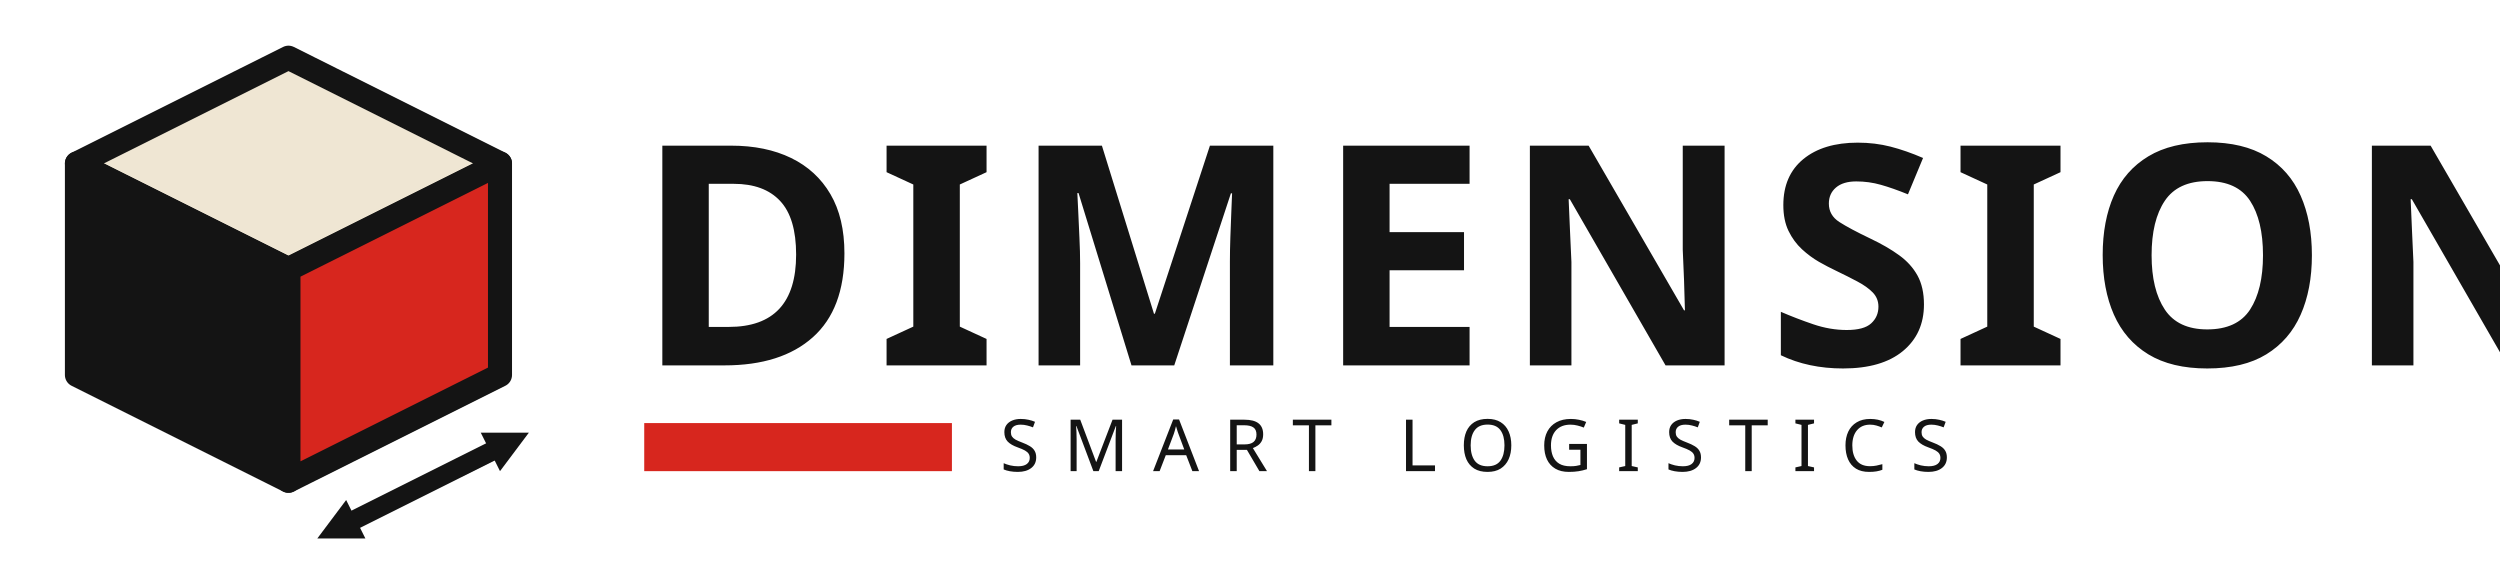
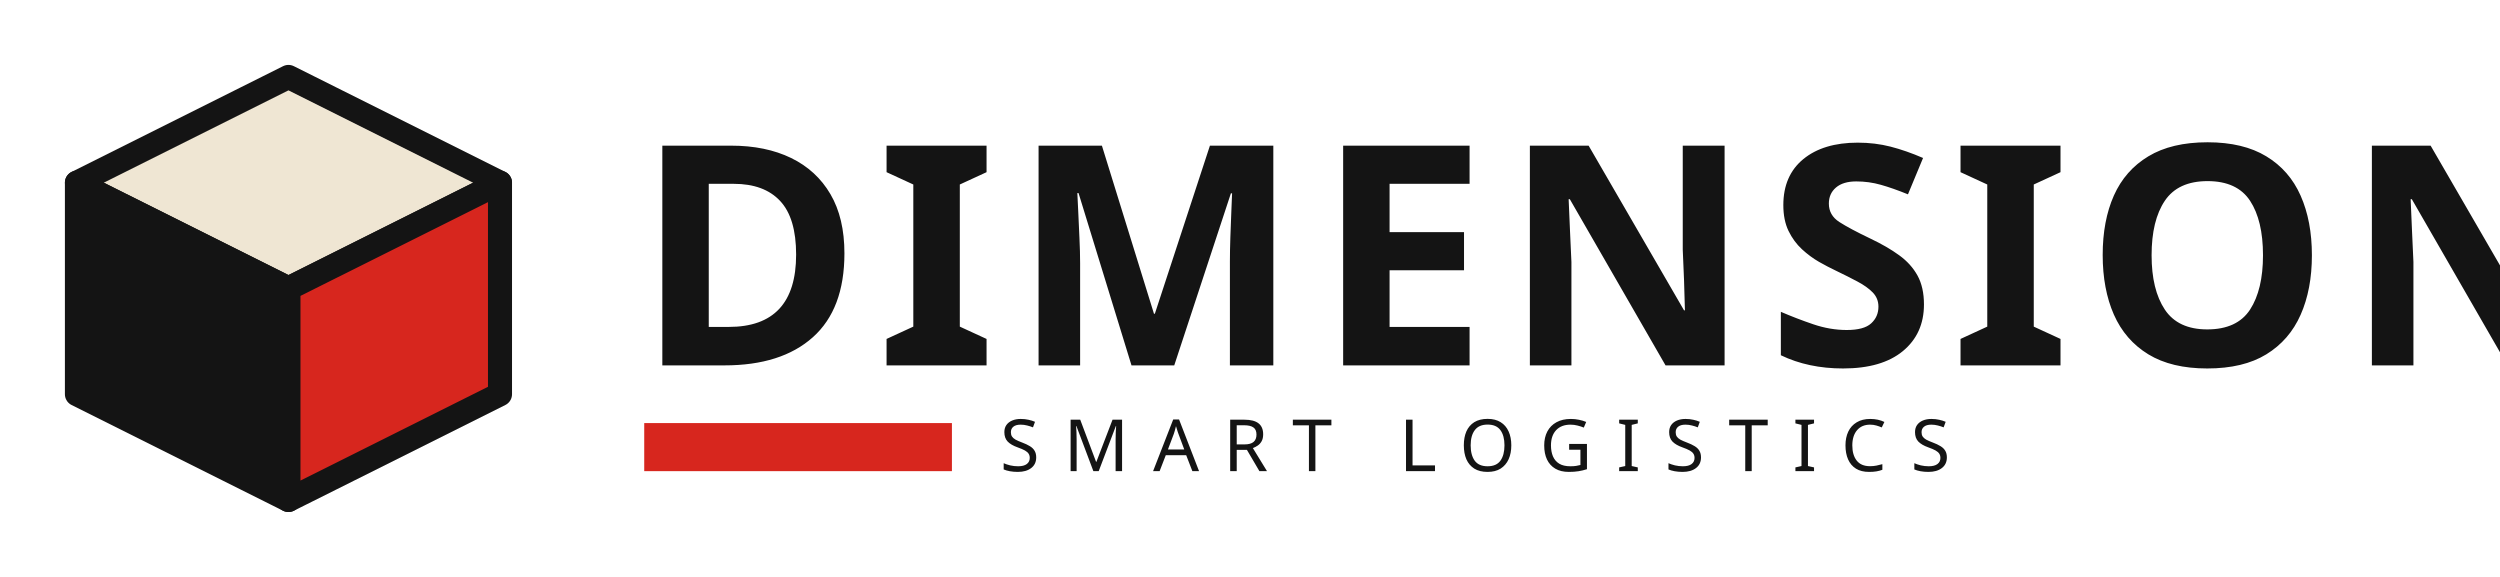
<svg xmlns="http://www.w3.org/2000/svg" viewBox="0 0 520 120" role="img" aria-label="DIMENSIONA Smart Logistics">
-   <g>
+   <g transform="translate(0 4)">
    <polygon points="60,12 104,34 60,56 16,34" fill="#EFE6D3" stroke="#141414" stroke-width="5" stroke-linejoin="round" />
    <polygon points="16,34 60,56 60,100 16,78" fill="#141414" stroke="#141414" stroke-width="5" stroke-linejoin="round" />
    <polygon points="60,56 104,34 104,78 60,100" fill="#D7261E" stroke="#141414" stroke-width="5" stroke-linejoin="round" />
-     <line x1="73" y1="108.5" x2="103" y2="93.5" stroke="#141414" stroke-width="4" />
-     <polygon points="66,112 76,112 72,104" fill="#141414" />
-     <polygon points="110,90 100,90 104,98" fill="#141414" />
  </g>
  <text x="132" y="76" font-family="Oswald, 'Arial Narrow', Impact, sans-serif" font-weight="700" font-size="64" letter-spacing="3" fill="#141414">DIMENSIONA</text>
  <rect x="134" y="88" width="64" height="10" fill="#D7261E" />
  <text x="208" y="98" font-family="Oswald, 'Arial Narrow', sans-serif" font-weight="500" font-size="15" letter-spacing="5" fill="#141414">SMART LOGISTICS</text>
</svg>
